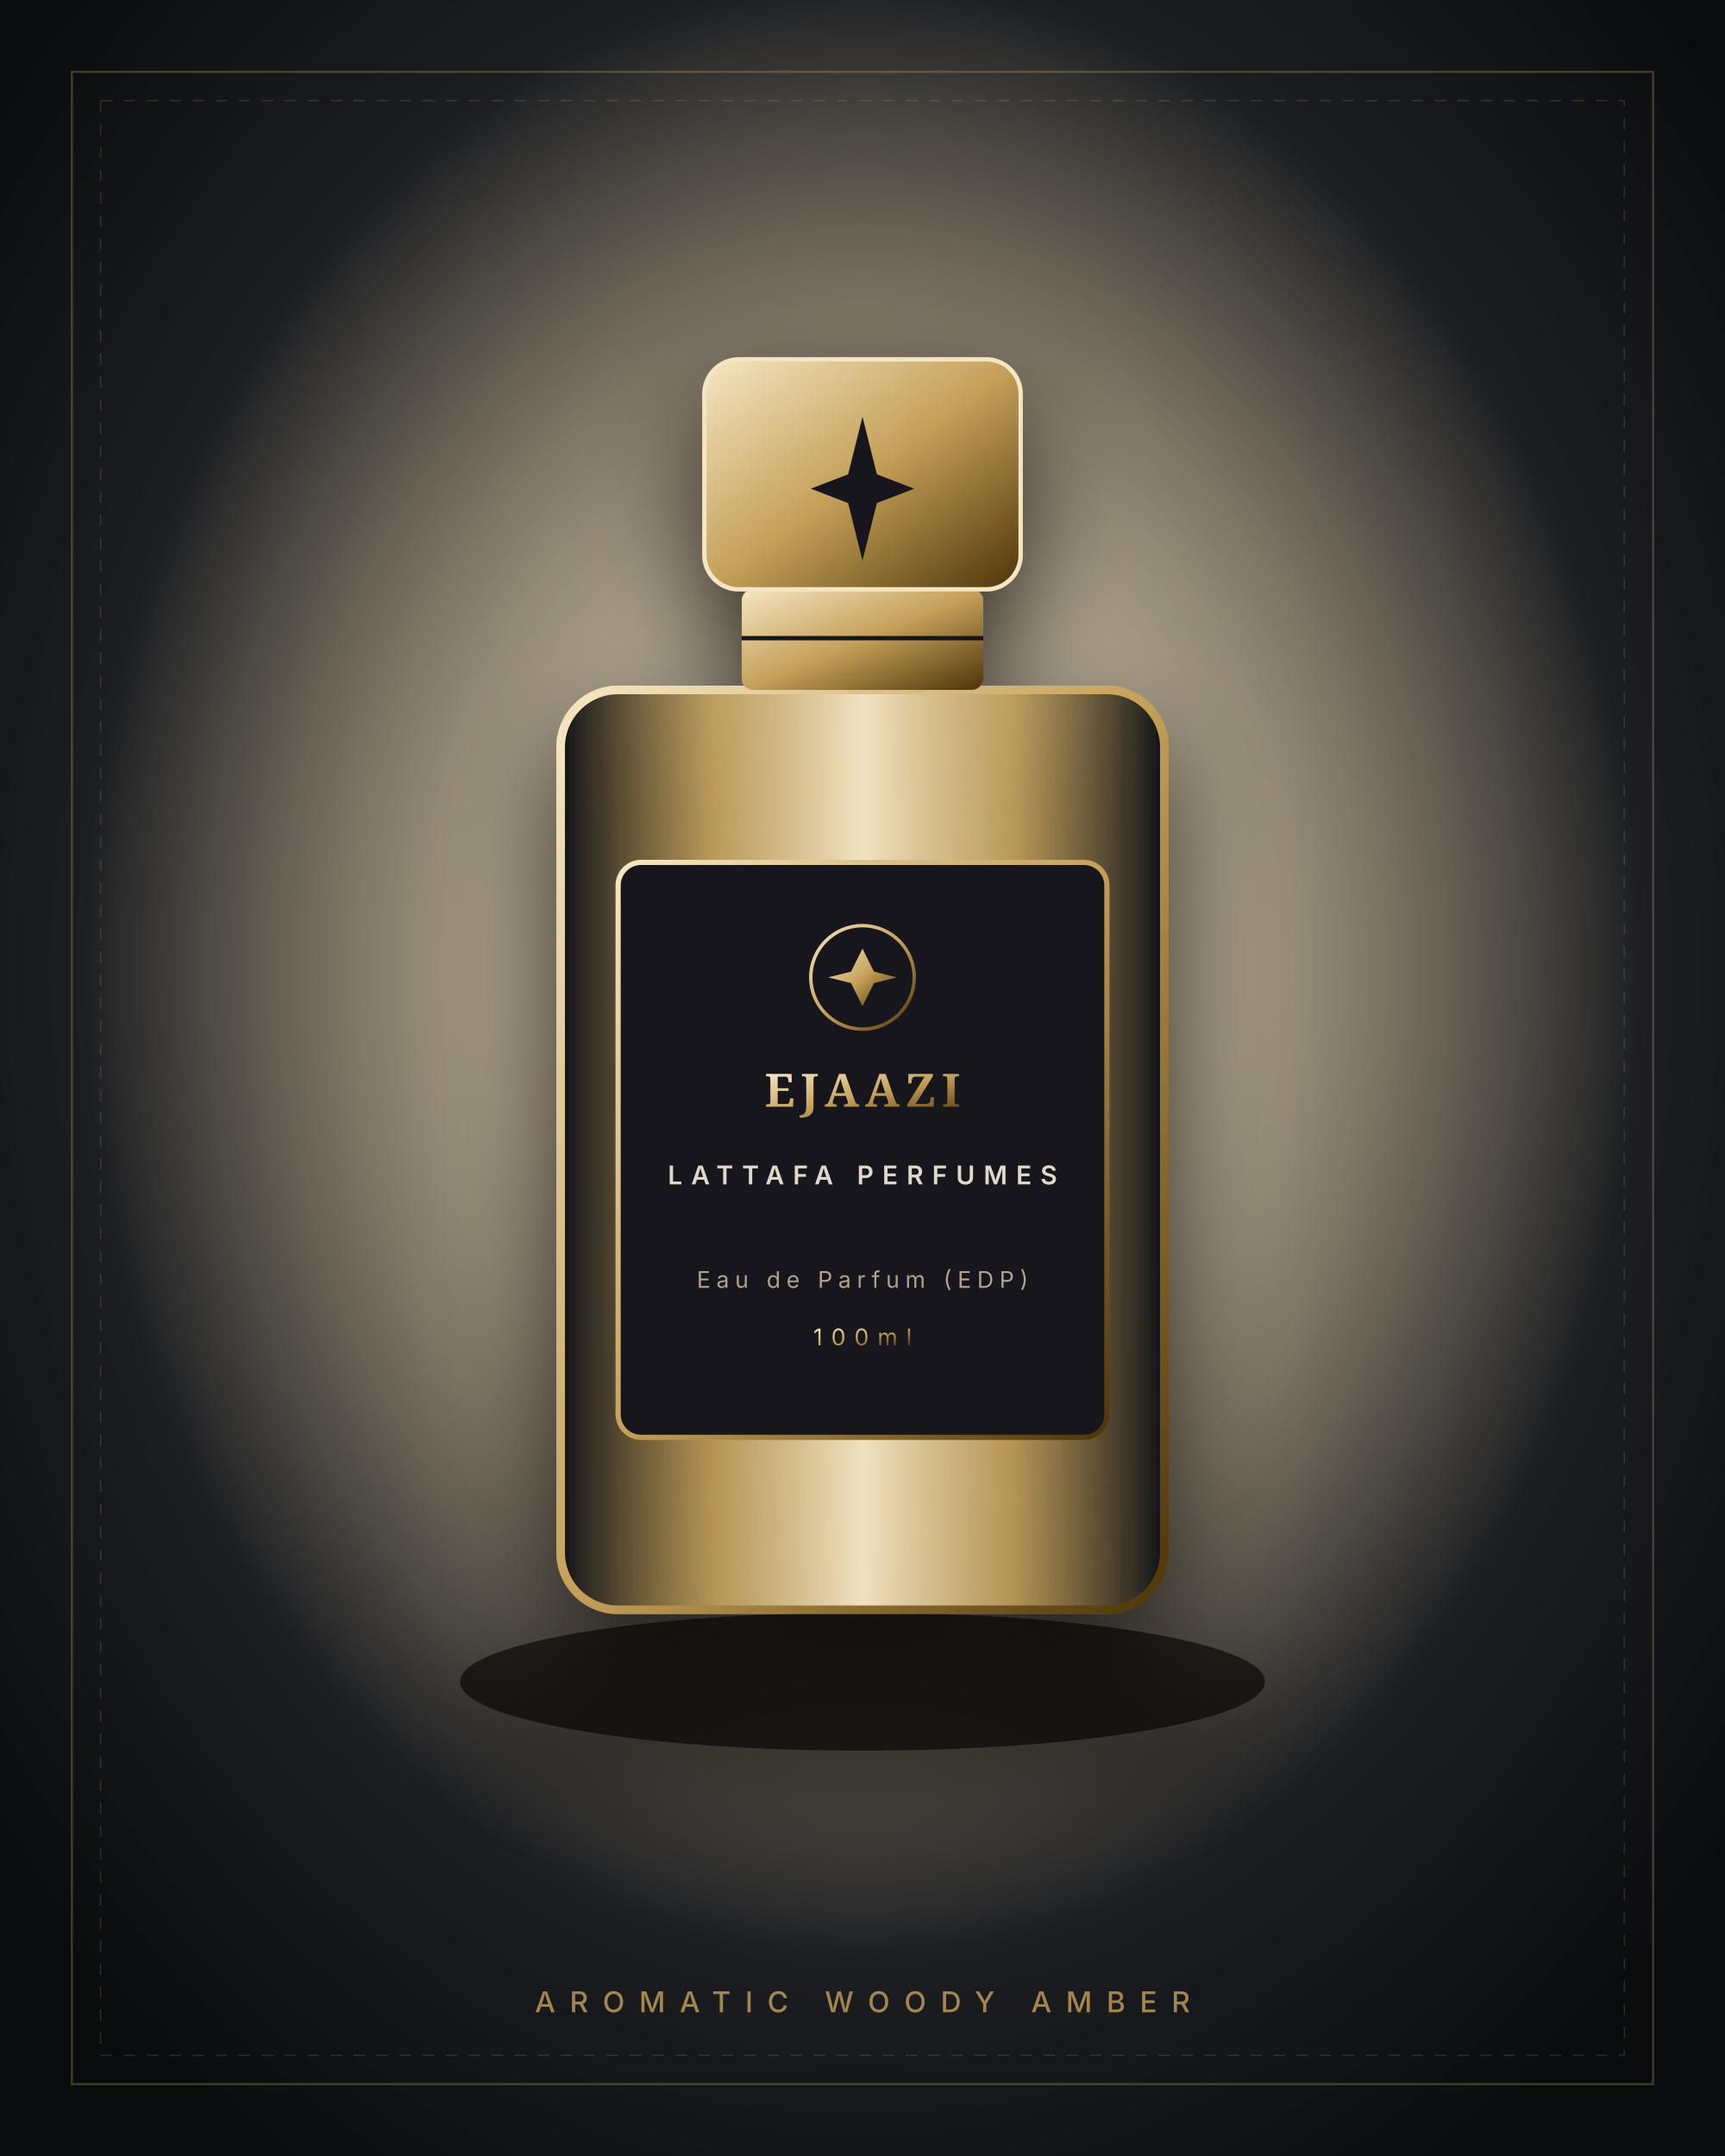
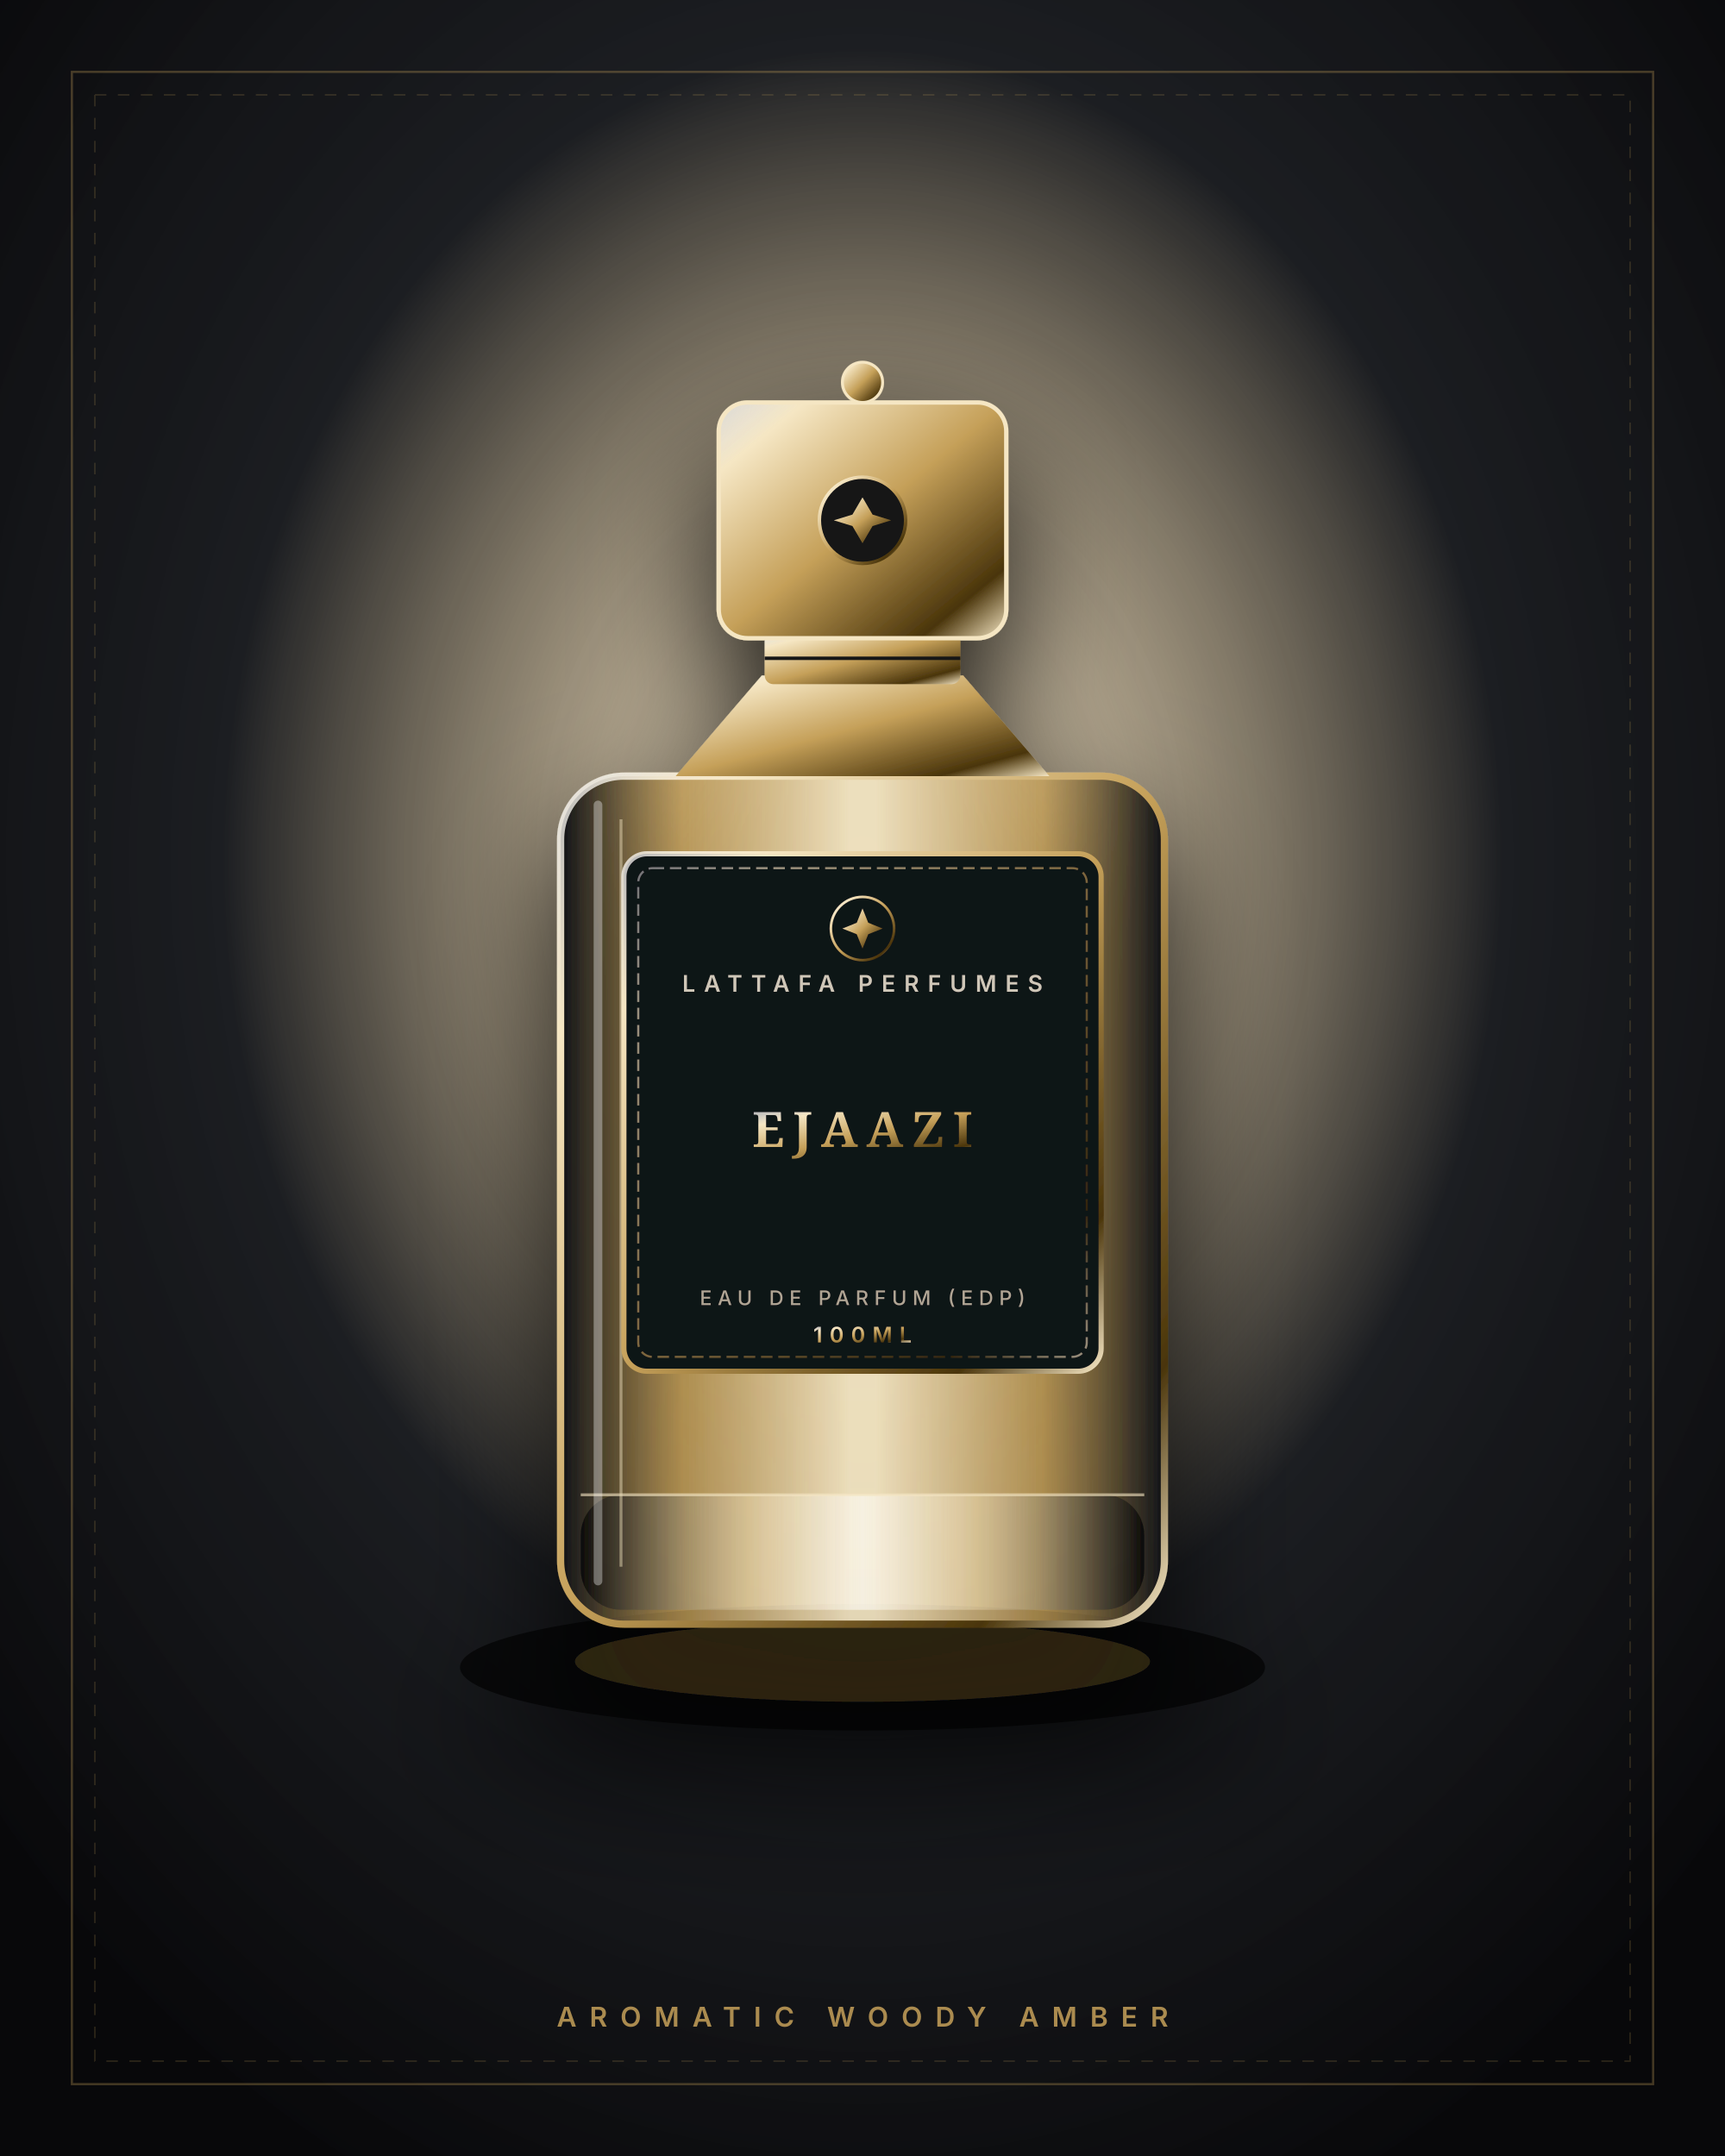
<svg xmlns="http://www.w3.org/2000/svg" viewBox="0 0 600 750" width="600" height="750">
  <defs>
-     <radialGradient id="ambG" cx="50%" cy="45%" r="65%">
-       <stop offset="0%" stop-color="#c5a059" stop-opacity="0.25" />
-       <stop offset="70%" stop-color="#111317" stop-opacity="0.95" />
-       <stop offset="100%" stop-color="#0a0b0d" />
+     <radialGradient id="ambG" cx="50%" cy="40%" r="68%">
+       <stop offset="0%" stop-color="#c5a059" stop-opacity="0.32" />
+       <stop offset="55%" stop-color="#111317" stop-opacity="0.95" />
+       <stop offset="100%" stop-color="#08080a" />
    </radialGradient>
    <linearGradient id="metalG" x1="0%" y1="0%" x2="100%" y2="100%">
-       <stop offset="0%" stop-color="#f5e6c3" />
+       <stop offset="0%" stop-color="#ffffff" stop-opacity="0.7" />
+       <stop offset="15%" stop-color="#f5e6c3" />
      <stop offset="50%" stop-color="#c5a059" />
-       <stop offset="100%" stop-color="#4d3509" />
+       <stop offset="85%" stop-color="#4a350b" />
+       <stop offset="100%" stop-color="#f5e6c3" />
    </linearGradient>
    <linearGradient id="bodyG" x1="0%" y1="0%" x2="100%" y2="0%">
      <stop offset="0%" stop-color="#111317" />
-       <stop offset="25%" stop-color="#c5a059" stop-opacity="0.8" />
-       <stop offset="50%" stop-color="#f5e6c3" stop-opacity="0.95" />
-       <stop offset="75%" stop-color="#c5a059" stop-opacity="0.8" />
+       <stop offset="20%" stop-color="#c5a059" stop-opacity="0.75" />
+       <stop offset="48%" stop-color="#f5e6c3" stop-opacity="0.92" />
+       <stop offset="52%" stop-color="#f5e6c3" stop-opacity="0.92" />
+       <stop offset="80%" stop-color="#c5a059" stop-opacity="0.75" />
      <stop offset="100%" stop-color="#111317" />
    </linearGradient>
-     <filter id="dropShadow" x="-20%" y="-20%" width="140%" height="140%">
-       <feDropShadow dx="0" dy="16" stdDeviation="20" flood-color="#000000" flood-opacity="0.75" />
+     <linearGradient id="baseG" x1="0%" y1="0%" x2="100%" y2="0%">
+       <stop offset="0%" stop-color="#000000" stop-opacity="0.8" />
+       <stop offset="30%" stop-color="#f5e6c3" stop-opacity="0.4" />
+       <stop offset="50%" stop-color="#ffffff" stop-opacity="0.6" />
+       <stop offset="70%" stop-color="#f5e6c3" stop-opacity="0.4" />
+       <stop offset="100%" stop-color="#000000" stop-opacity="0.8" />
+     </linearGradient>
+     <filter id="flaconShadow" x="-30%" y="-20%" width="160%" height="150%">
+       <feDropShadow dx="0" dy="20" stdDeviation="22" flood-color="#000000" flood-opacity="0.85" />
    </filter>
  </defs>
  <rect width="600" height="750" fill="url(#ambG)" />
-   <rect x="25" y="25" width="550" height="700" fill="none" stroke="#c5a059" stroke-width="0.75" opacity="0.3" />
-   <rect x="35" y="35" width="530" height="680" fill="none" stroke="#c5a059" stroke-width="0.5" stroke-dasharray="4,4" opacity="0.2" />
-   <g transform="translate(300, 360)" filter="url(#dropShadow)">
-     <ellipse cx="0" cy="225" rx="140" ry="24" fill="#000000" opacity="0.6" />
-     <rect x="-105" y="-120" width="210" height="320" rx="20" fill="url(#bodyG)" stroke="url(#metalG)" stroke-width="3" />
-     <rect x="-85" y="-60" width="170" height="200" rx="8" fill="#14151a" stroke="url(#metalG)" stroke-width="1.8" />
-     <circle cx="0" cy="-20" r="18" fill="none" stroke="url(#metalG)" stroke-width="1.2" />
-     <polygon points="0,-30 4,-22 12,-20 4,-18 0,-10 -4,-18 -12,-20 -4,-22" fill="url(#metalG)" />
-     <text x="0" y="25" font-family="'Cinzel', 'Playfair Display', serif" font-size="16" font-weight="700" letter-spacing="2" fill="url(#metalG)" text-anchor="middle">EJAAZI</text>
-     <text x="0" y="52" font-family="'Inter', sans-serif" font-size="9" font-weight="600" letter-spacing="3" fill="#dfd8cb" text-anchor="middle">LATTAFA PERFUMES</text>
-     <line x1="-50" y1="68" x2="50" y2="68" stroke="url(#metalG)" stroke-width="0.8" opacity="0.6" />
-     <text x="0" y="88" font-family="'Inter', sans-serif" font-size="8" letter-spacing="2" fill="#aea28e" text-anchor="middle">Eau de Parfum (EDP)</text>
-     <text x="0" y="108" font-family="'Inter', sans-serif" font-size="8" letter-spacing="3" fill="url(#metalG)" text-anchor="middle">100ml</text>
-     <rect x="-42" y="-155" width="84" height="35" rx="4" fill="url(#metalG)" />
-     <line x1="-42" y1="-138" x2="42" y2="-138" stroke="#121316" stroke-width="1.5" />
-     <rect x="-55" y="-235" width="110" height="80" rx="12" fill="url(#metalG)" stroke="#f5e6c3" stroke-width="1.5" />
-     <polygon points="0,-215 5,-195 18,-190 5,-185 0,-165 -5,-185 -18,-190 -5,-195" fill="#15161a" />
+   <rect x="25" y="25" width="550" height="700" fill="none" stroke="#c5a059" stroke-width="0.75" opacity="0.32" />
+   <rect x="33" y="33" width="534" height="684" fill="none" stroke="#c5a059" stroke-width="0.5" stroke-dasharray="4,4" opacity="0.2" />
+   <g transform="translate(300, 365)" filter="url(#flaconShadow)">
+     <ellipse cx="0" cy="215" rx="140" ry="22" fill="#000000" opacity="0.65" />
+     <ellipse cx="0" cy="213" rx="100" ry="14" fill="#c5a059" opacity="0.2" />
+     <rect x="-105" y="-95" width="210" height="295" rx="22" fill="url(#bodyG)" stroke="url(#metalG)" stroke-width="2.5" />
+     <rect x="-98" y="155" width="196" height="40" rx="14" fill="url(#baseG)" opacity="0.9" />
+     <line x1="-98" y1="155" x2="98" y2="155" stroke="#f5e6c3" stroke-width="1" opacity="0.6" />
+     <line x1="-92" y1="-85" x2="-92" y2="185" stroke="#ffffff" stroke-width="3" stroke-linecap="round" opacity="0.35" />
+     <line x1="-84" y1="-80" x2="-84" y2="180" stroke="#f5e6c3" stroke-width="1" opacity="0.45" />
+     <rect x="-83.0" y="-68.0" width="166" height="180" rx="8" fill="#111216" stroke="url(#metalG)" stroke-width="1.8" />
+     <rect x="-78.0" y="-63.0" width="156" height="170" rx="5" fill="none" stroke="url(#metalG)" stroke-width="0.75" stroke-dasharray="4,2" opacity="0.6" />
+     <g transform="translate(0, -42.0)">
+       <circle cx="0" cy="0" r="11" fill="none" stroke="url(#metalG)" stroke-width="0.9" />
+       <polygon points="0,-7 2,-2 7,0 2,2 0,7 -2,2 -7,0 -2,-2" fill="url(#metalG)" />
+     </g>
+     <text x="0" y="-20.0" font-family="'Inter', -apple-system, sans-serif" font-size="8" font-weight="600" letter-spacing="3" fill="#cfc7b8" text-anchor="middle">LATTAFA PERFUMES</text>
+     <line x1="-63.0" y1="-12.0" x2="63.0" y2="-12.0" stroke="url(#metalG)" stroke-width="0.6" opacity="0.5" />
+     <text x="0" y="34" font-family="'Cinzel', 'Playfair Display', 'Georgia', serif" font-size="17" font-weight="700" letter-spacing="3" fill="url(#metalG)" text-anchor="middle">EJAAZI</text>
+     <line x1="-59.0" y1="74.0" x2="59.0" y2="74.0" stroke="url(#metalG)" stroke-width="0.6" opacity="0.5" />
+     <text x="0" y="89.0" font-family="'Inter', -apple-system, sans-serif" font-size="7" font-weight="500" letter-spacing="2" fill="#b0a594" text-anchor="middle">EAU DE PARFUM (EDP)</text>
+     <text x="0" y="102.0" font-family="'Inter', -apple-system, sans-serif" font-size="7.5" font-weight="600" letter-spacing="2.5" fill="url(#metalG)" text-anchor="middle">100ML</text>
+     <path d="M-65,-95 L-35,-130 L35,-130 L65,-95 Z" fill="url(#metalG)" />
+     <rect x="-34" y="-145" width="68" height="18" rx="3" fill="url(#metalG)" />
+     <line x1="-34" y1="-136" x2="34" y2="-136" stroke="#121316" stroke-width="1.2" />
+     <rect x="-50" y="-225" width="100" height="82" rx="10" fill="url(#metalG)" stroke="#f5e6c3" stroke-width="1.5" />
+     <circle cx="0" cy="-184" r="15" fill="#121316" stroke="url(#metalG)" stroke-width="1.2" />
+     <polygon points="0,-192 3.5,-186 10,-184 3.5,-182 0,-176 -3.5,-182 -10,-184 -3.5,-186" fill="url(#metalG)" />
+     <circle cx="0" cy="-232" r="7" fill="url(#metalG)" stroke="#f5e6c3" stroke-width="1" />
  </g>
-   <text x="300" y="700" font-family="'Inter', sans-serif" font-size="10" font-weight="500" letter-spacing="5" fill="#c5a059" opacity="0.8" text-anchor="middle">AROMATIC WOODY AMBER</text>
+   <text x="300" y="705" font-family="'Inter', -apple-system, sans-serif" font-size="9.5" font-weight="600" letter-spacing="4.5" fill="#c5a059" opacity="0.85" text-anchor="middle">AROMATIC WOODY AMBER</text>
</svg>
